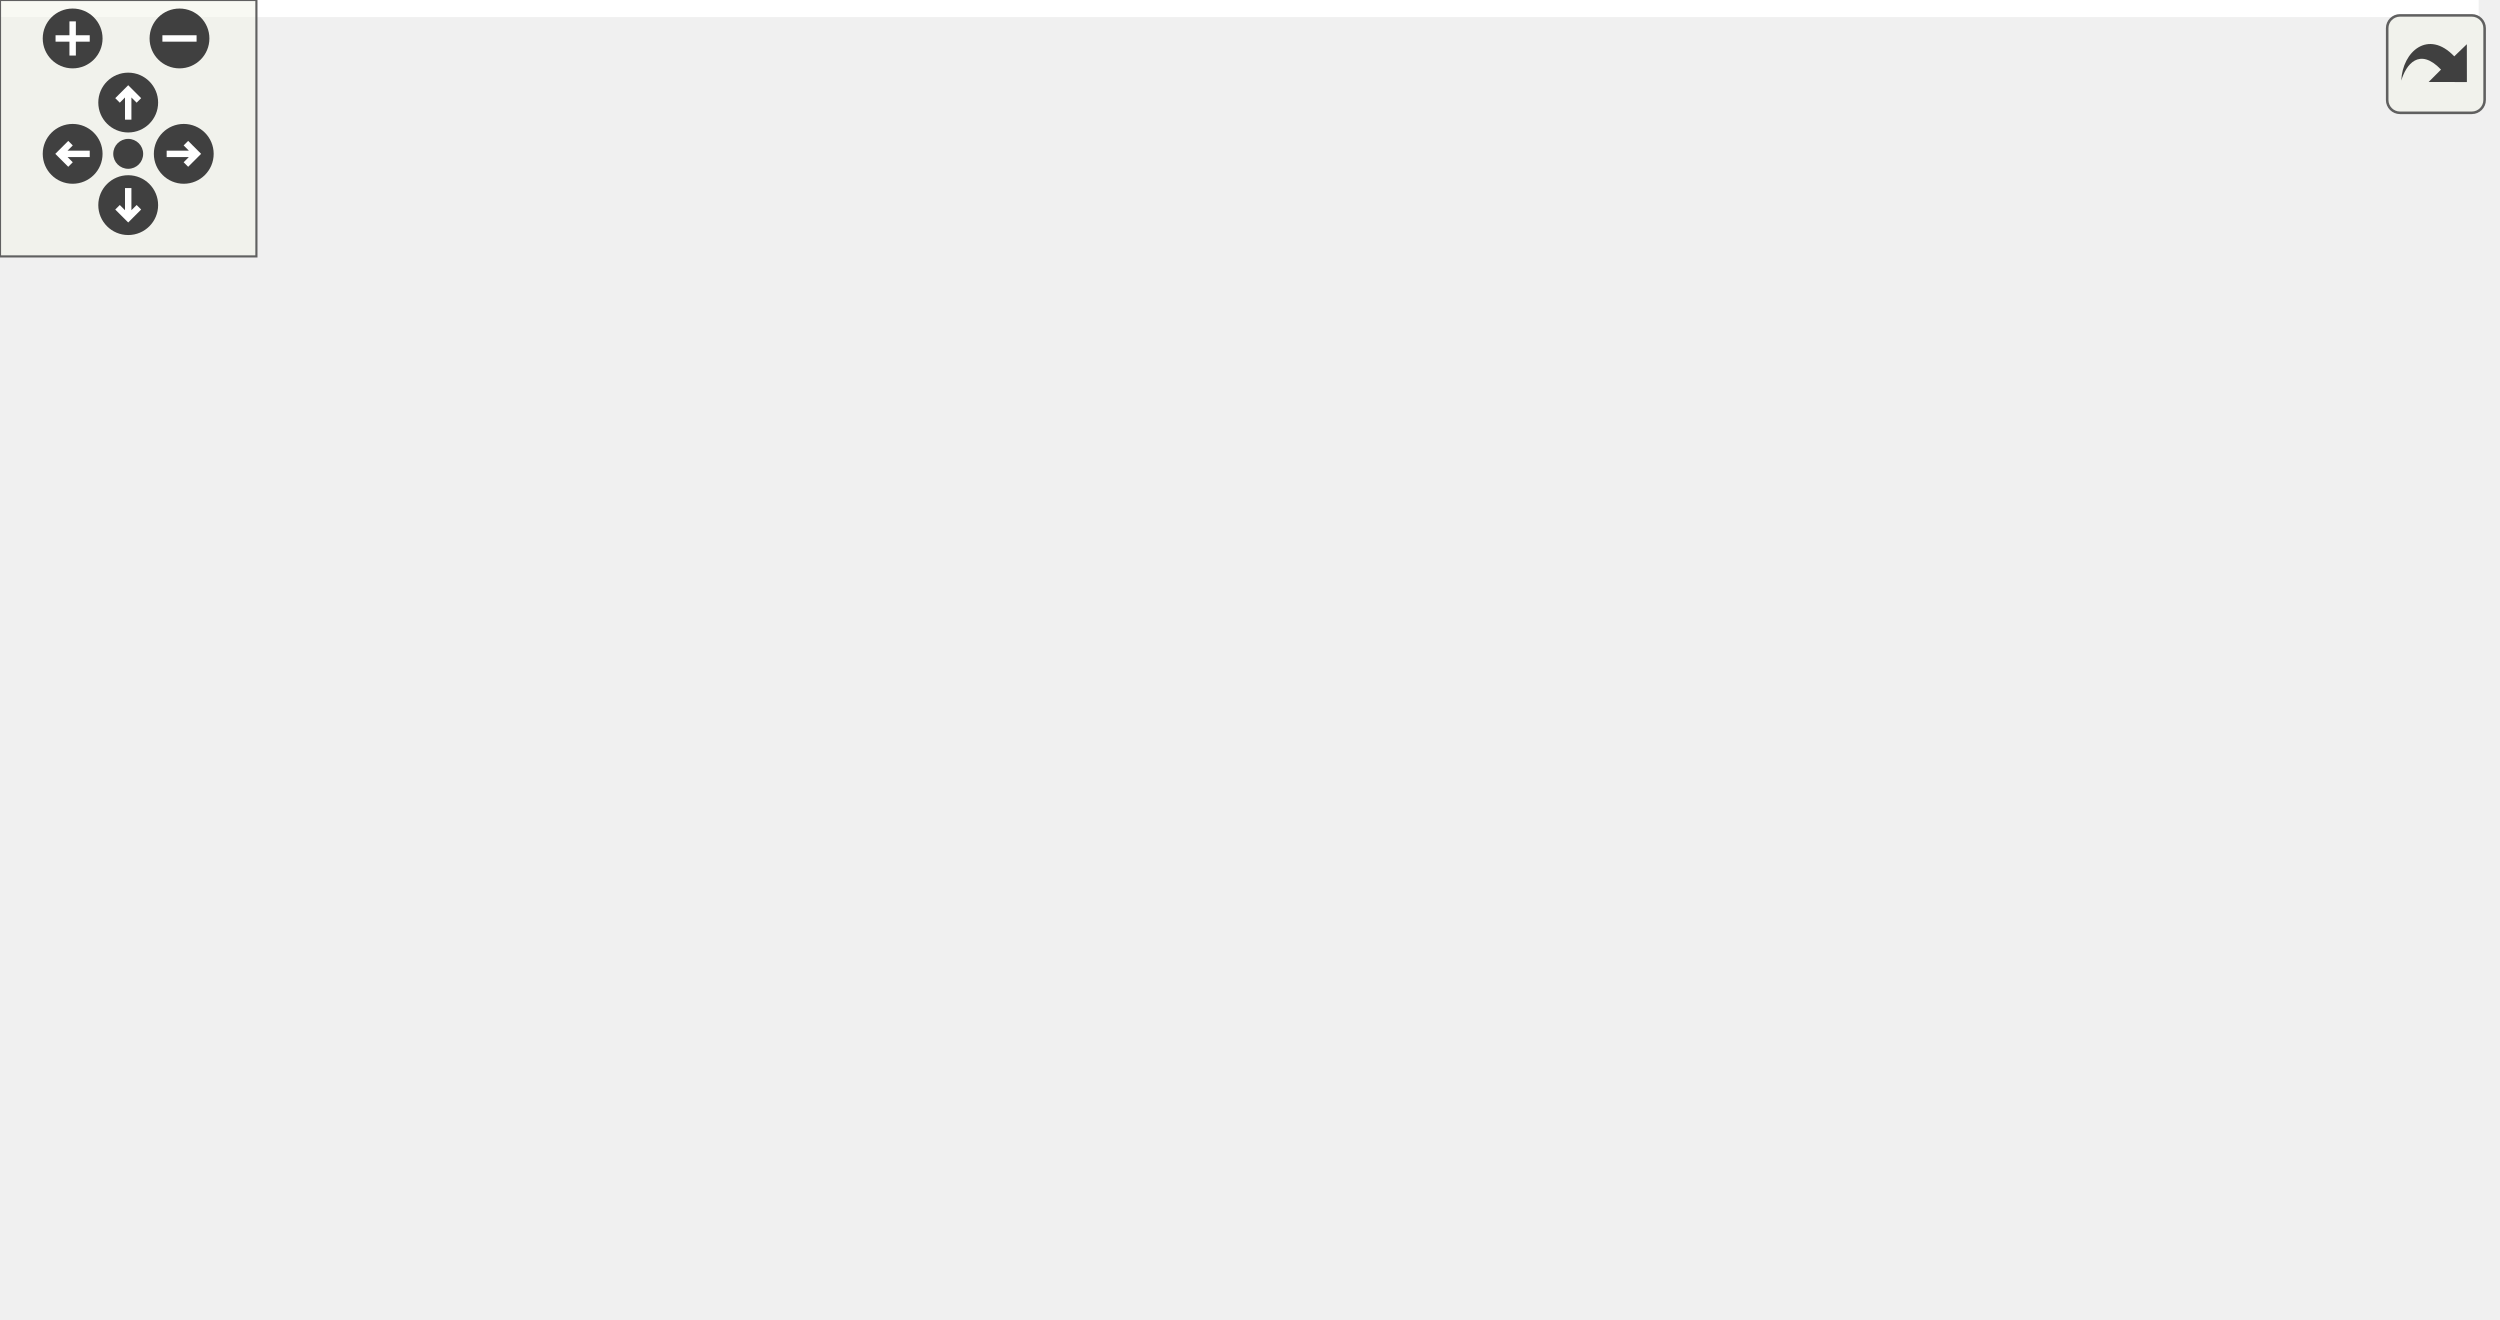
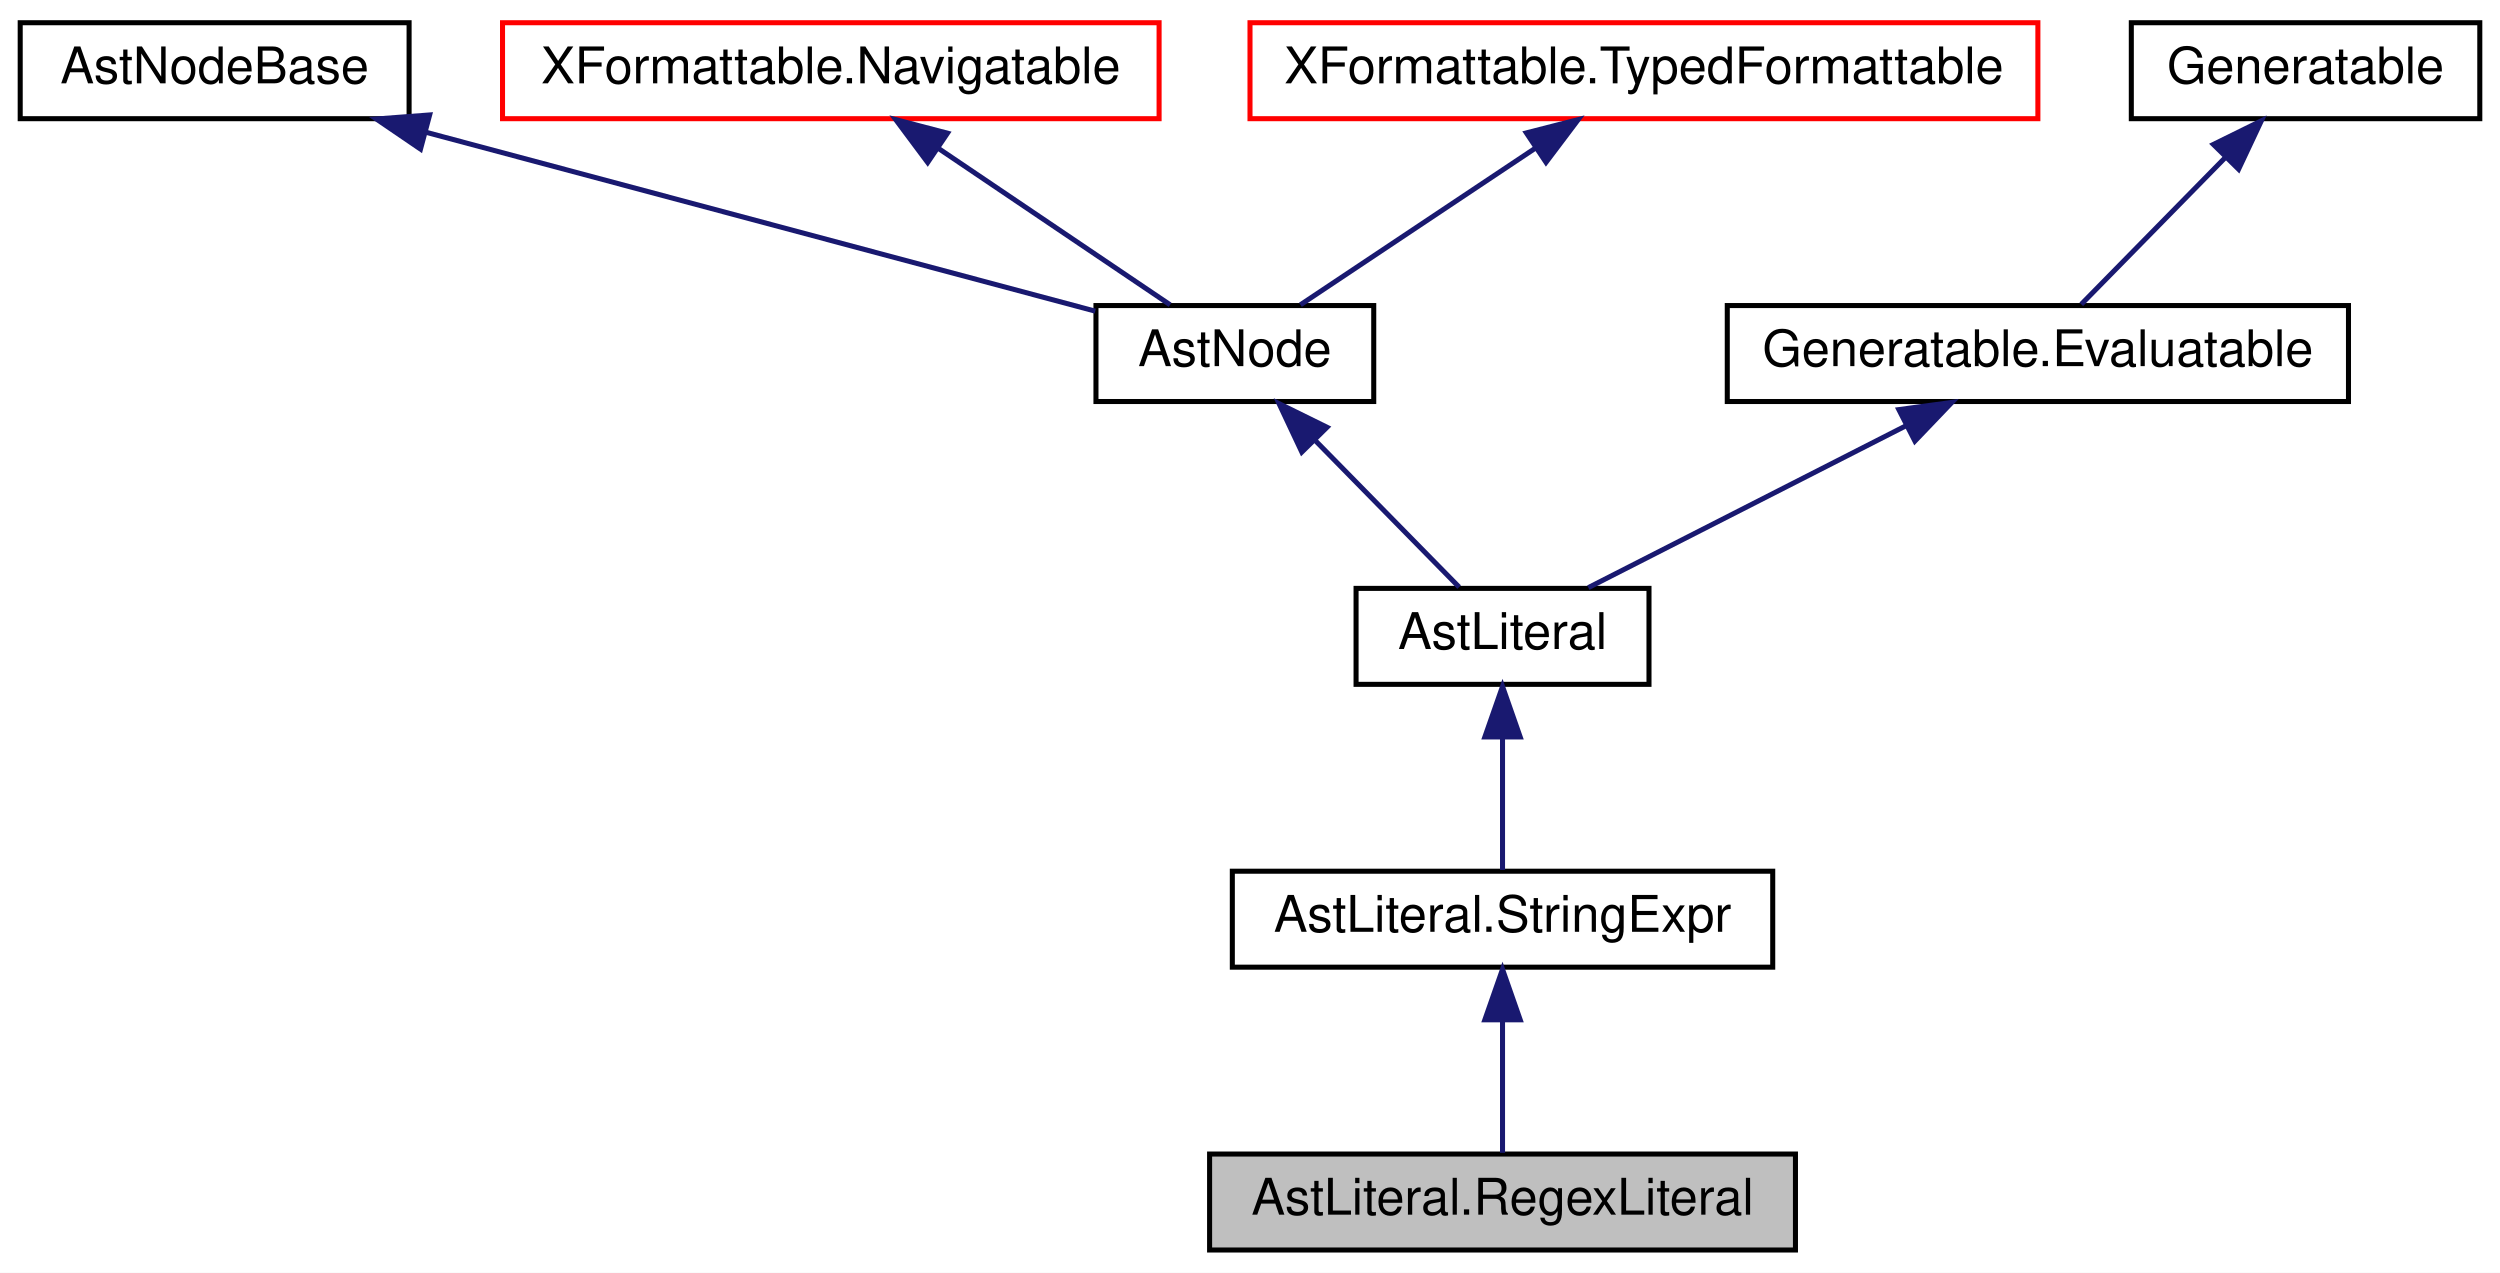
- <svg xmlns="http://www.w3.org/2000/svg" xmlns:xlink="http://www.w3.org/1999/xlink" id="main" version="1.1" xml:space="preserve">
-   <style type="text/css">
- .edge:hover path { stroke: red; }
- .edge:hover polygon { stroke: red; fill: red; }
- </style>
-   <defs>
-     <circle id="rim" cx="0" cy="0" r="7" />
-     <circle id="rim2" cx="0" cy="0" r="3.5" />
-     <g id="zoomPlus">
-       <use xlink:href="#rim" fill="#404040">
-         <set attributeName="fill" to="#808080" begin="zoomplus.mouseover" end="zoomplus.mouseout" />
-       </use>
-       <path d="M-4,0h8M0,-4v8" fill="none" stroke="white" stroke-width="1.5" pointer-events="none" />
-     </g>
-     <g id="zoomMin">
-       <use xlink:href="#rim" fill="#404040">
-         <set attributeName="fill" to="#808080" begin="zoomminus.mouseover" end="zoomminus.mouseout" />
-       </use>
-       <path d="M-4,0h8" fill="none" stroke="white" stroke-width="1.5" pointer-events="none" />
-     </g>
-     <g id="dirArrow">
-       <path fill="none" stroke="white" stroke-width="1.5" d="M0,-3.0v7 M-2.5,-0.5L0,-3.0L2.5,-0.5" />
-     </g>
-     <g id="resetDef">
-       <use xlink:href="#rim2" fill="#404040">
-         <set attributeName="fill" to="#808080" begin="reset.mouseover" end="reset.mouseout" />
-       </use>
-     </g>
-   </defs>
-   <svg id="graph" class="graph">
-     <g id="viewport">
-       <polygon fill="white" stroke="transparent" points="-4,4 -4,-248 580,-248 580,4 -4,4" />
-       <g id="node1" class="node">
-         <g id="a_node1">
-           <a xlink:title=" ">
-             <polygon fill="#bfbfbf" stroke="black" points="394.5,-0.5 394.5,-19.5 510.5,-19.5 510.5,-0.5 394.5,-0.5" />
-             <text text-anchor="middle" x="452.5" y="-7.5" font-family="Helvetica,sans-Serif" font-size="10.00">AstLiteral.RegexLiteral</text>
-           </a>
-         </g>
-       </g>
-       <g id="node2" class="node">
-         <g id="a_node2">
-           <a xlink:href="classast_1_1_ast_literal_1_1_string_expr.html" target="_top" xlink:title="String値アトム">
-             <polygon fill="white" stroke="black" points="399,-56.5 399,-75.5 506,-75.5 506,-56.5 399,-56.5" />
-             <text text-anchor="middle" x="452.5" y="-63.5" font-family="Helvetica,sans-Serif" font-size="10.00">AstLiteral.StringExpr</text>
-           </a>
-         </g>
-       </g>
-       <g id="edge1" class="edge">
-         <path fill="none" stroke="midnightblue" d="M452.5,-45.8C452.5,-36.91 452.5,-26.78 452.5,-19.75" />
-         <polygon fill="midnightblue" stroke="midnightblue" points="449,-46.08 452.5,-56.08 456,-46.08 449,-46.08" />
-       </g>
-       <g id="node3" class="node">
-         <g id="a_node3">
-           <a xlink:href="classast_1_1_ast_literal.html" target="_top" xlink:title="値を返すことができる終端オブジェクトのクラス">
-             <polygon fill="white" stroke="black" points="333.5,-112.5 333.5,-131.5 391.5,-131.5 391.5,-112.5 333.5,-112.5" />
-             <text text-anchor="middle" x="362.5" y="-119.5" font-family="Helvetica,sans-Serif" font-size="10.00">AstLiteral</text>
-           </a>
-         </g>
-       </g>
-       <g id="edge2" class="edge">
-         <path fill="none" stroke="midnightblue" d="M385.54,-107.18C402.1,-97.24 423.92,-84.15 438.08,-75.65" />
-         <polygon fill="midnightblue" stroke="midnightblue" points="383.73,-104.18 376.96,-112.32 387.34,-110.18 383.73,-104.18" />
-       </g>
-       <g id="node4" class="node">
-         <g id="a_node4">
-           <a xlink:href="classast_1_1_ast_node.html" target="_top" xlink:title="タグなしの順アクセスの子供をもてる抽象構文木のノードのクラス。">
-             <polygon fill="white" stroke="black" points="181,-168.5 181,-187.5 236,-187.5 236,-168.5 181,-168.5" />
-             <text text-anchor="middle" x="208.5" y="-175.5" font-family="Helvetica,sans-Serif" font-size="10.00">AstNode</text>
-           </a>
-         </g>
-       </g>
-       <g id="edge3" class="edge">
-         <path fill="none" stroke="midnightblue" d="M242.61,-165.04C271.59,-154.88 312.46,-140.55 338.21,-131.52" />
-         <polygon fill="midnightblue" stroke="midnightblue" points="241.18,-161.83 232.9,-168.44 243.5,-168.44 241.18,-161.83" />
-       </g>
-       <g id="node5" class="node">
-         <g id="a_node5">
-           <a xlink:href="classast_1_1_ast_node_base.html" target="_top" xlink:title=" ">
-             <polygon fill="white" stroke="black" points="0,-224.5 0,-243.5 77,-243.5 77,-224.5 0,-224.5" />
-             <text text-anchor="middle" x="38.5" y="-231.5" font-family="Helvetica,sans-Serif" font-size="10.00">AstNodeBase</text>
-           </a>
-         </g>
-       </g>
-       <g id="edge4" class="edge">
-         <path fill="none" stroke="midnightblue" d="M75.32,-221.3C107.35,-211.13 153.02,-196.62 181.69,-187.52" />
-         <polygon fill="midnightblue" stroke="midnightblue" points="73.91,-218.08 65.44,-224.44 76.03,-224.75 73.91,-218.08" />
-       </g>
-       <g id="node6" class="node">
-         <g id="a_node6">
-           <a xlink:href="interfaceformat_1_1_x_formattable_1_1_navigatable.html" target="_top" xlink:title="木構造の分岐ノードとして清書可能なオブジェクトのクラス">
-             <polygon fill="white" stroke="red" points="95.5,-224.5 95.5,-243.5 225.5,-243.5 225.5,-224.5 95.5,-224.5" />
-             <text text-anchor="middle" x="160.5" y="-231.5" font-family="Helvetica,sans-Serif" font-size="10.00">XFormattable.Navigatable</text>
-           </a>
-         </g>
-       </g>
-       <g id="edge5" class="edge">
-         <path fill="none" stroke="midnightblue" d="M175.23,-216.43C183.64,-206.97 193.85,-195.48 200.72,-187.75" />
-         <polygon fill="midnightblue" stroke="midnightblue" points="172.45,-214.28 168.43,-224.08 177.69,-218.93 172.45,-214.28" />
-       </g>
-       <g id="node7" class="node">
-         <g id="a_node7">
-           <a xlink:href="interfaceformat_1_1_x_formattable_1_1_typed_formattable.html" target="_top" xlink:title="ノードの型情報をもつ書式出力可能なオブジェクトのインタフェース．">
-             <polygon fill="white" stroke="red" points="243.5,-224.5 243.5,-243.5 399.5,-243.5 399.5,-224.5 243.5,-224.5" />
-             <text text-anchor="middle" x="321.5" y="-231.5" font-family="Helvetica,sans-Serif" font-size="10.00">XFormattable.TypedFormattable</text>
-           </a>
-         </g>
-       </g>
-       <g id="edge6" class="edge">
-         <path fill="none" stroke="midnightblue" d="M294.5,-220.1C273.39,-210.01 244.64,-196.27 226.32,-187.52" />
-         <polygon fill="midnightblue" stroke="midnightblue" points="293.06,-223.29 303.59,-224.44 296.08,-216.97 293.06,-223.29" />
-       </g>
-       <g id="node8" class="node">
-         <g id="a_node8">
-           <a xlink:href="interfacecmd_1_1_generatable_1_1_evaluatable.html" target="_top" xlink:title="評価して値を返すノードのインタフェース．必ずしもコードを生成しなくても良い．">
-             <polygon fill="white" stroke="black" points="301,-168.5 301,-187.5 424,-187.5 424,-168.5 301,-168.5" />
-             <text text-anchor="middle" x="362.5" y="-175.5" font-family="Helvetica,sans-Serif" font-size="10.00">Generatable.Evaluatable</text>
-           </a>
-         </g>
-       </g>
-       <g id="edge7" class="edge">
-         <path fill="none" stroke="midnightblue" d="M362.5,-157.8C362.5,-148.91 362.5,-138.78 362.5,-131.75" />
-         <polygon fill="midnightblue" stroke="midnightblue" points="359,-158.08 362.5,-168.08 366,-158.08 359,-158.08" />
-       </g>
-       <g id="node9" class="node">
-         <g id="a_node9">
-           <a xlink:href="interfacecmd_1_1_generatable.html" target="_top" xlink:title="変換してコードを生成できるノードのインタフェース.">
-             <polygon fill="white" stroke="black" points="418,-224.5 418,-243.5 487,-243.5 487,-224.5 418,-224.5" />
-             <text text-anchor="middle" x="452.5" y="-231.5" font-family="Helvetica,sans-Serif" font-size="10.00">Generatable</text>
-           </a>
-         </g>
-       </g>
-       <g id="edge10" class="edge">
-         <path fill="none" stroke="midnightblue" d="M452.5,-213.93C452.5,-177.92 452.5,-101.23 452.5,-75.57" />
-         <polygon fill="midnightblue" stroke="midnightblue" points="449,-214.08 452.5,-224.08 456,-214.08 449,-214.08" />
-       </g>
-       <g id="edge8" class="edge">
-         <path fill="none" stroke="midnightblue" d="M429.46,-219.18C412.9,-209.24 391.08,-196.15 376.92,-187.65" />
-         <polygon fill="midnightblue" stroke="midnightblue" points="427.66,-222.18 438.04,-224.32 431.27,-216.18 427.66,-222.18" />
-       </g>
-       <g id="node10" class="node">
-         <g id="a_node10">
-           <a xlink:href="class_typed_formattable.html" target="_top" xlink:title=" ">
-             <polygon fill="white" stroke="black" points="481,-112.5 481,-131.5 576,-131.5 576,-112.5 481,-112.5" />
-             <text text-anchor="middle" x="528.5" y="-119.5" font-family="Helvetica,sans-Serif" font-size="10.00">TypedFormattable</text>
-           </a>
-         </g>
-       </g>
-       <g id="edge9" class="edge">
-         <path fill="none" stroke="midnightblue" d="M507.92,-106.38C494.19,-96.62 476.57,-84.11 464.93,-75.83" />
-         <polygon fill="midnightblue" stroke="midnightblue" points="506.11,-109.38 516.29,-112.32 510.16,-103.68 506.11,-109.38" />
+ <svg xmlns="http://www.w3.org/2000/svg" xmlns:xlink="http://www.w3.org/1999/xlink" width="495pt" height="252pt" viewBox="0.00 0.00 495.00 252.00">
+   <g id="graph0" class="graph" transform="scale(1 1) rotate(0) translate(4 248)">
+     <polygon fill="white" stroke="transparent" points="-4,4 -4,-248 491,-248 491,4 -4,4" />
+     <g id="node1" class="node">
+       <g id="a_node1">
+         <a xlink:title=" ">
+           <polygon fill="#bfbfbf" stroke="black" points="235.5,-0.5 235.5,-19.5 351.5,-19.5 351.5,-0.5 235.5,-0.5" />
+           <text text-anchor="middle" x="293.5" y="-7.5" font-family="Helvetica,sans-Serif" font-size="10.00">AstLiteral.RegexLiteral</text>
+         </a>
      </g>
    </g>
-   </svg>
-   <g id="navigator" transform="translate(0 0)" fill="#404254">
-     <rect fill="#f2f5e9" fill-opacity="0.5" stroke="#606060" stroke-width=".5" x="0" y="0" width="60" height="60" />
-     <use id="zoomplus" xlink:href="#zoomPlus" x="17" y="9" />
-     <use id="zoomminus" xlink:href="#zoomMin" x="42" y="9" />
-     <use id="reset" xlink:href="#resetDef" x="30" y="36" />
-     <g id="arrowUp" xlink:href="#dirArrow" transform="translate(30 24)">
-       <use xlink:href="#rim" fill="#404040">
-         <set attributeName="fill" to="#808080" begin="arrowUp.mouseover" end="arrowUp.mouseout" />
-       </use>
-       <path fill="none" stroke="white" stroke-width="1.5" d="M0,-3.0v7 M-2.5,-0.5L0,-3.0L2.5,-0.5" />
+     <g id="node2" class="node">
+       <g id="a_node2">
+         <a xlink:href="classast_1_1_ast_literal_1_1_string_expr.html" target="_top" xlink:title="String値アトム">
+           <polygon fill="white" stroke="black" points="240,-56.5 240,-75.5 347,-75.5 347,-56.5 240,-56.5" />
+           <text text-anchor="middle" x="293.5" y="-63.5" font-family="Helvetica,sans-Serif" font-size="10.00">AstLiteral.StringExpr</text>
+         </a>
+       </g>
    </g>
-     <g id="arrowRight" xlink:href="#dirArrow" transform="rotate(90) translate(36 -43)">
-       <use xlink:href="#rim" fill="#404040">
-         <set attributeName="fill" to="#808080" begin="arrowRight.mouseover" end="arrowRight.mouseout" />
-       </use>
-       <path fill="none" stroke="white" stroke-width="1.5" d="M0,-3.0v7 M-2.5,-0.5L0,-3.0L2.5,-0.5" />
+     <g id="edge1" class="edge">
+       <path fill="none" stroke="midnightblue" d="M293.5,-45.8C293.5,-36.91 293.5,-26.78 293.5,-19.75" />
+       <polygon fill="midnightblue" stroke="midnightblue" points="290,-46.08 293.5,-56.08 297,-46.08 290,-46.08" />
    </g>
-     <g id="arrowDown" xlink:href="#dirArrow" transform="rotate(180) translate(-30 -48)">
-       <use xlink:href="#rim" fill="#404040">
-         <set attributeName="fill" to="#808080" begin="arrowDown.mouseover" end="arrowDown.mouseout" />
-       </use>
-       <path fill="none" stroke="white" stroke-width="1.5" d="M0,-3.0v7 M-2.5,-0.5L0,-3.0L2.5,-0.5" />
+     <g id="node3" class="node">
+       <g id="a_node3">
+         <a xlink:href="classast_1_1_ast_literal.html" target="_top" xlink:title="値を返すことができる終端オブジェクトのクラス">
+           <polygon fill="white" stroke="black" points="264.5,-112.5 264.5,-131.5 322.5,-131.5 322.5,-112.5 264.5,-112.5" />
+           <text text-anchor="middle" x="293.5" y="-119.5" font-family="Helvetica,sans-Serif" font-size="10.00">AstLiteral</text>
+         </a>
+       </g>
    </g>
-     <g id="arrowLeft" xlink:href="#dirArrow" transform="rotate(270) translate(-36 17)">
-       <use xlink:href="#rim" fill="#404040">
-         <set attributeName="fill" to="#808080" begin="arrowLeft.mouseover" end="arrowLeft.mouseout" />
-       </use>
-       <path fill="none" stroke="white" stroke-width="1.5" d="M0,-3.0v7 M-2.5,-0.5L0,-3.0L2.5,-0.5" />
+     <g id="edge2" class="edge">
+       <path fill="none" stroke="midnightblue" d="M293.5,-101.8C293.5,-92.91 293.5,-82.78 293.5,-75.75" />
+       <polygon fill="midnightblue" stroke="midnightblue" points="290,-102.08 293.5,-112.08 297,-102.08 290,-102.08" />
+     </g>
+     <g id="node4" class="node">
+       <g id="a_node4">
+         <a xlink:href="classast_1_1_ast_node.html" target="_top" xlink:title="タグなしの順アクセスの子供をもてる抽象構文木のノードのクラス。">
+           <polygon fill="white" stroke="black" points="213,-168.5 213,-187.5 268,-187.5 268,-168.5 213,-168.5" />
+           <text text-anchor="middle" x="240.5" y="-175.5" font-family="Helvetica,sans-Serif" font-size="10.00">AstNode</text>
+         </a>
+       </g>
+     </g>
+     <g id="edge3" class="edge">
+       <path fill="none" stroke="midnightblue" d="M256.48,-160.72C265.82,-151.2 277.25,-139.56 284.91,-131.75" />
+       <polygon fill="midnightblue" stroke="midnightblue" points="253.76,-158.49 249.25,-168.08 258.75,-163.4 253.76,-158.49" />
+     </g>
+     <g id="node5" class="node">
+       <g id="a_node5">
+         <a xlink:href="classast_1_1_ast_node_base.html" target="_top" xlink:title=" ">
+           <polygon fill="white" stroke="black" points="0,-224.5 0,-243.5 77,-243.5 77,-224.5 0,-224.5" />
+           <text text-anchor="middle" x="38.5" y="-231.5" font-family="Helvetica,sans-Serif" font-size="10.00">AstNodeBase</text>
+         </a>
+       </g>
+     </g>
+     <g id="edge4" class="edge">
+       <path fill="none" stroke="midnightblue" d="M80.17,-221.86C119.9,-211.24 178.61,-195.55 212.86,-186.39" />
+       <polygon fill="midnightblue" stroke="midnightblue" points="79.26,-218.48 70.51,-224.44 81.07,-225.24 79.26,-218.48" />
+     </g>
+     <g id="node6" class="node">
+       <g id="a_node6">
+         <a xlink:href="interfaceformat_1_1_x_formattable_1_1_navigatable.html" target="_top" xlink:title="木構造の分岐ノードとして清書可能なオブジェクトのクラス">
+           <polygon fill="white" stroke="red" points="95.5,-224.5 95.5,-243.5 225.5,-243.5 225.5,-224.5 95.5,-224.5" />
+           <text text-anchor="middle" x="160.5" y="-231.5" font-family="Helvetica,sans-Serif" font-size="10.00">XFormattable.Navigatable</text>
+         </a>
+       </g>
+     </g>
+     <g id="edge5" class="edge">
+       <path fill="none" stroke="midnightblue" d="M181.8,-218.62C196.42,-208.76 215.33,-195.99 227.68,-187.65" />
+       <polygon fill="midnightblue" stroke="midnightblue" points="179.68,-215.83 173.35,-224.32 183.6,-221.63 179.68,-215.83" />
+     </g>
+     <g id="node7" class="node">
+       <g id="a_node7">
+         <a xlink:href="interfaceformat_1_1_x_formattable_1_1_typed_formattable.html" target="_top" xlink:title="ノードの型情報をもつ書式出力可能なオブジェクトのインタフェース．">
+           <polygon fill="white" stroke="red" points="243.5,-224.5 243.5,-243.5 399.5,-243.5 399.5,-224.5 243.5,-224.5" />
+           <text text-anchor="middle" x="321.5" y="-231.5" font-family="Helvetica,sans-Serif" font-size="10.00">XFormattable.TypedFormattable</text>
+         </a>
+       </g>
+     </g>
+     <g id="edge6" class="edge">
+       <path fill="none" stroke="midnightblue" d="M299.93,-218.62C285.14,-208.76 265.99,-195.99 253.48,-187.65" />
+       <polygon fill="midnightblue" stroke="midnightblue" points="298.22,-221.69 308.49,-224.32 302.11,-215.86 298.22,-221.69" />
+     </g>
+     <g id="node8" class="node">
+       <g id="a_node8">
+         <a xlink:href="interfacecmd_1_1_generatable_1_1_evaluatable.html" target="_top" xlink:title="評価して値を返すノードのインタフェース．必ずしもコードを生成しなくても良い．">
+           <polygon fill="white" stroke="black" points="338,-168.5 338,-187.5 461,-187.5 461,-168.5 338,-168.5" />
+           <text text-anchor="middle" x="399.5" y="-175.5" font-family="Helvetica,sans-Serif" font-size="10.00">Generatable.Evaluatable</text>
+         </a>
+       </g>
+     </g>
+     <g id="edge7" class="edge">
+       <path fill="none" stroke="midnightblue" d="M373.44,-163.73C353.82,-153.73 327.47,-140.31 310.49,-131.65" />
+       <polygon fill="midnightblue" stroke="midnightblue" points="371.97,-166.9 382.47,-168.32 375.15,-160.67 371.97,-166.9" />
+     </g>
+     <g id="node9" class="node">
+       <g id="a_node9">
+         <a xlink:href="interfacecmd_1_1_generatable.html" target="_top" xlink:title="変換してコードを生成できるノードのインタフェース.">
+           <polygon fill="white" stroke="black" points="418,-224.5 418,-243.5 487,-243.5 487,-224.5 418,-224.5" />
+           <text text-anchor="middle" x="452.5" y="-231.5" font-family="Helvetica,sans-Serif" font-size="10.00">Generatable</text>
+         </a>
+       </g>
+     </g>
+     <g id="edge8" class="edge">
+       <path fill="none" stroke="midnightblue" d="M436.52,-216.72C427.18,-207.2 415.75,-195.56 408.09,-187.75" />
+       <polygon fill="midnightblue" stroke="midnightblue" points="434.25,-219.4 443.75,-224.08 439.24,-214.49 434.25,-219.4" />
    </g>
  </g>
-   <svg viewBox="0 0 15 15" width="100%" height="30px" preserveAspectRatio="xMaxYMin meet">
-     <g id="arrow_out" transform="scale(0.3 0.3)">
-       <a xlink:href="classast_1_1_ast_literal_1_1_regex_literal__inherit__graph_org.svg" target="_base">
-         <rect id="button" ry="5" rx="5" y="6" x="6" height="38" width="38" fill="#f2f5e9" fill-opacity="0.5" stroke="#606060" stroke-width="1.0" />
-         <path id="arrow" d="M 11.5,31.437 C 11.94,20.098 22.043,11.323 32.159,21.979 L 37.069,17.246 C 37.069,17.246 37.088,32 37.088,32 L 22.16,31.978 C 22.16,31.978 26.998,27.14 26.998,27.14 C 18.529,18.264 13.292,25.23 11.5,31.437 z" style="fill:#404040;" />
-       </a>
-     </g>
-   </svg>
</svg>
